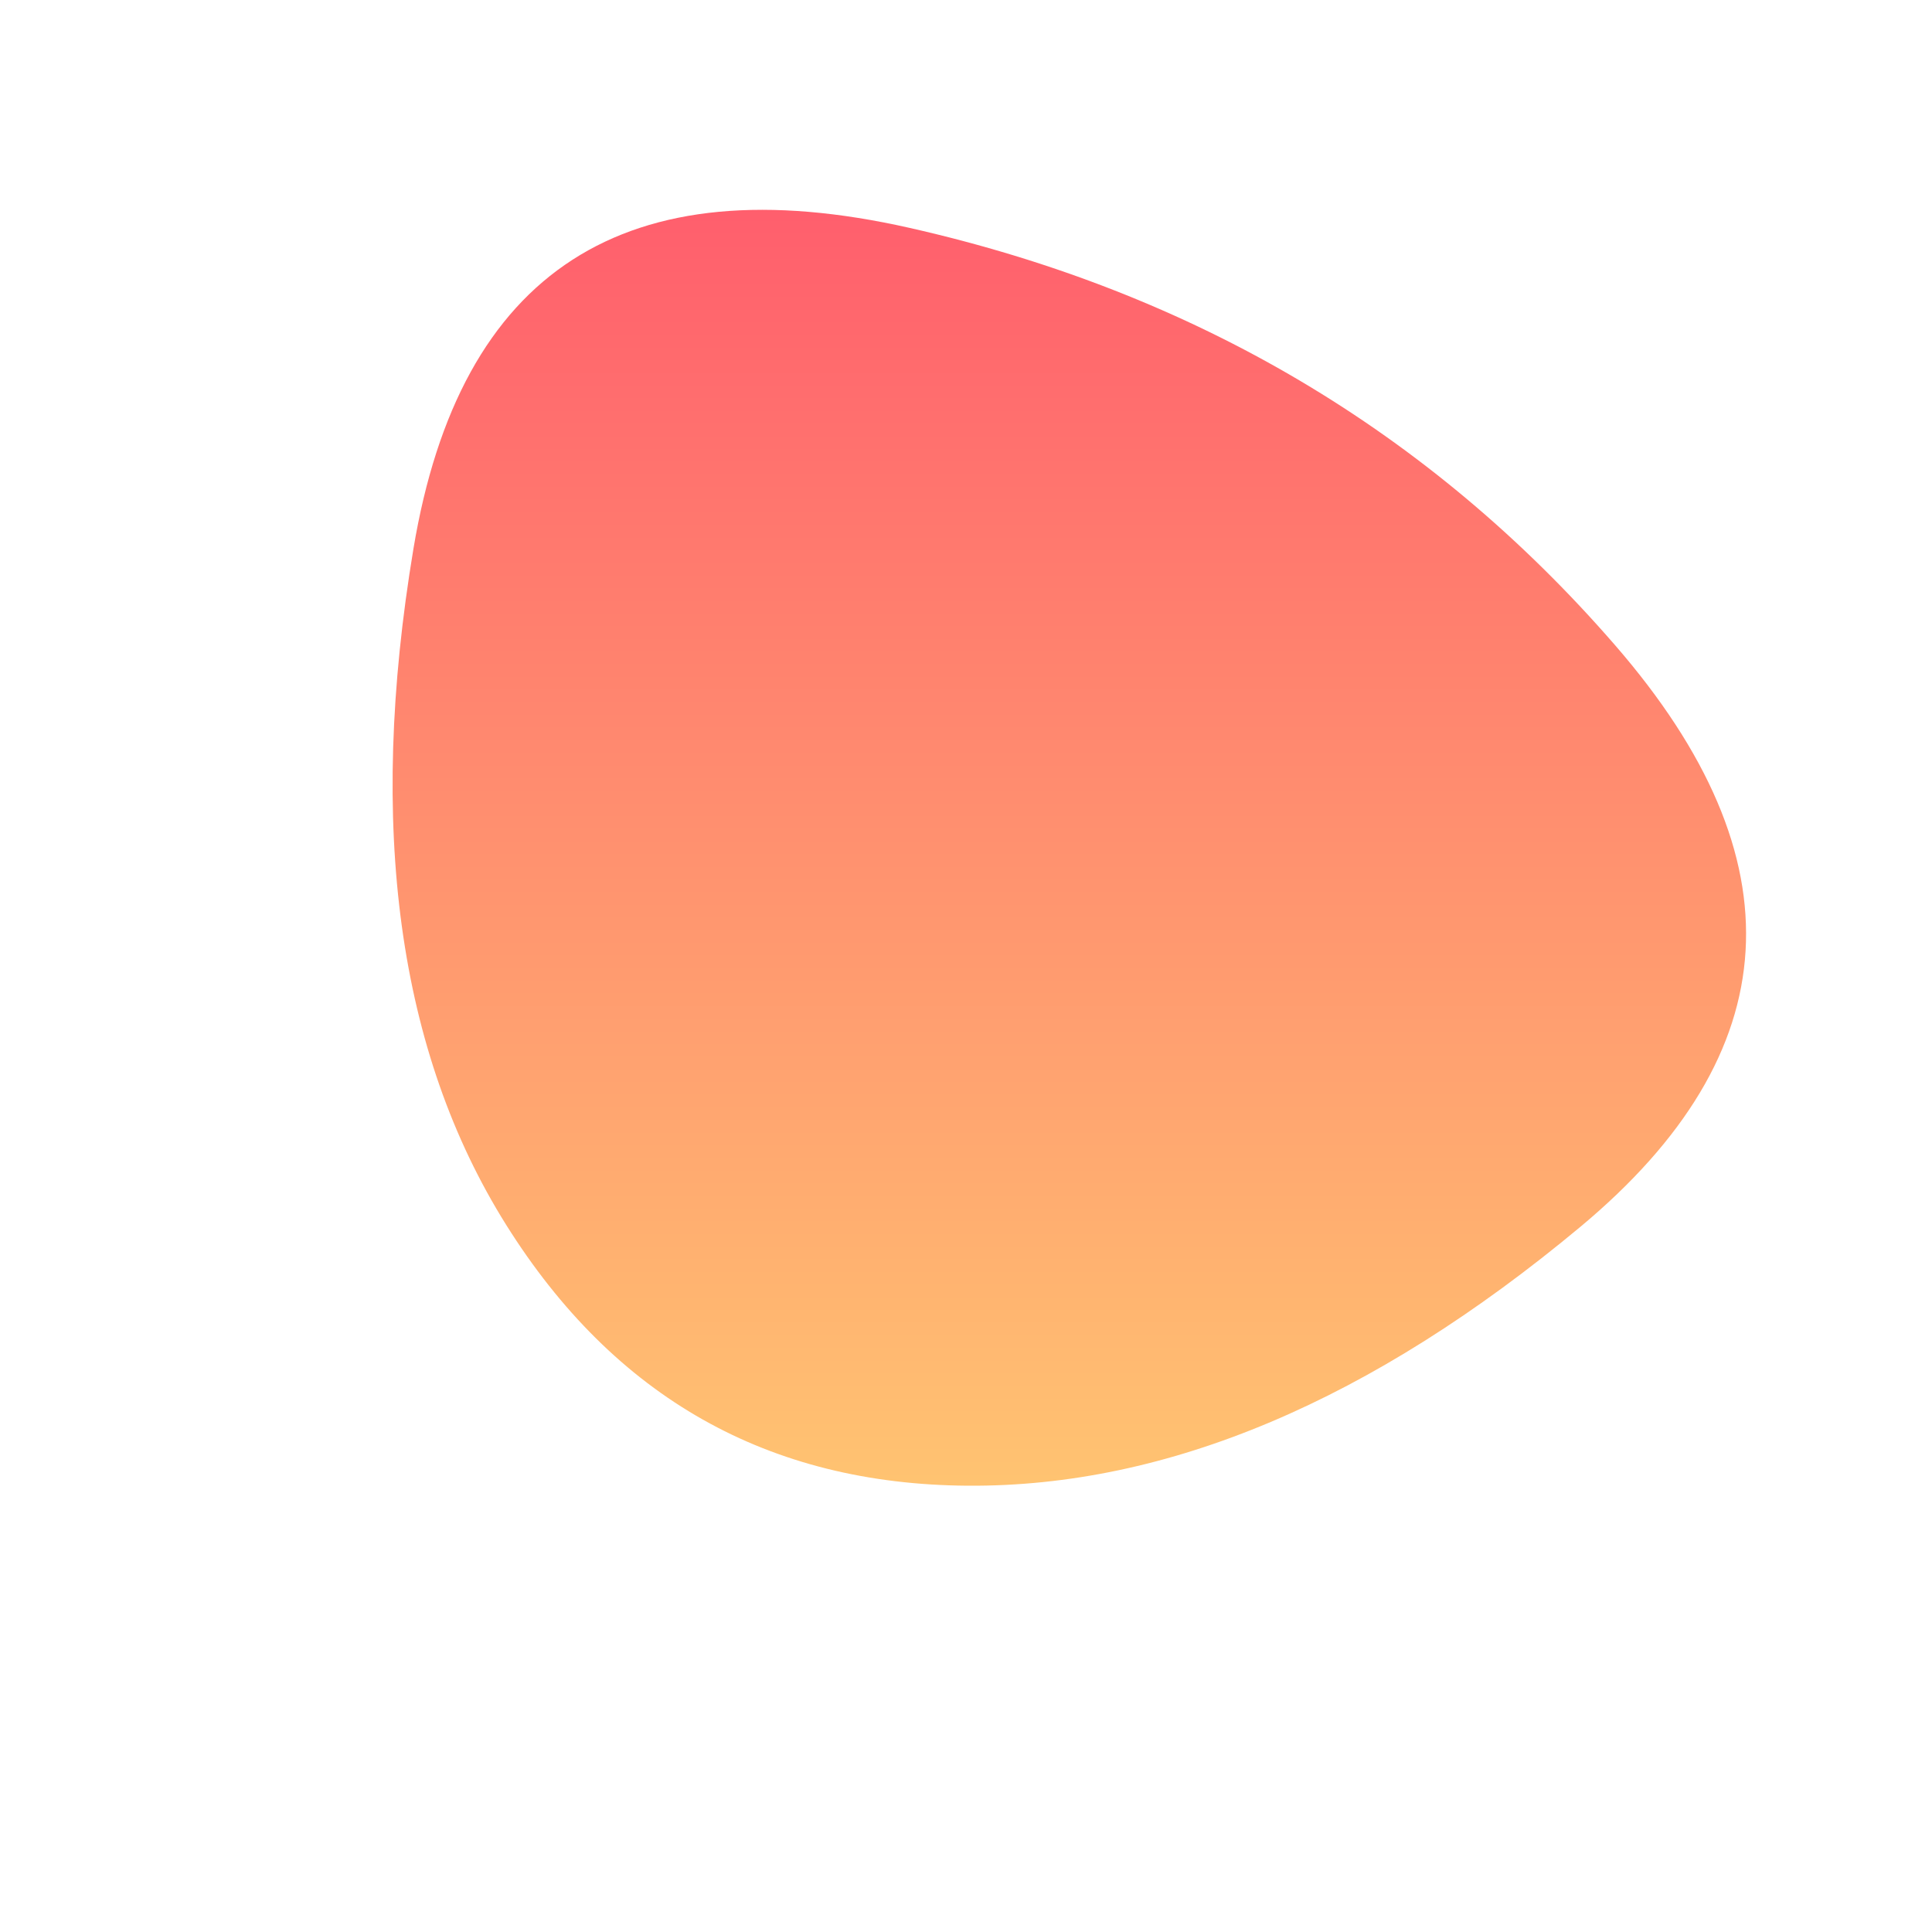
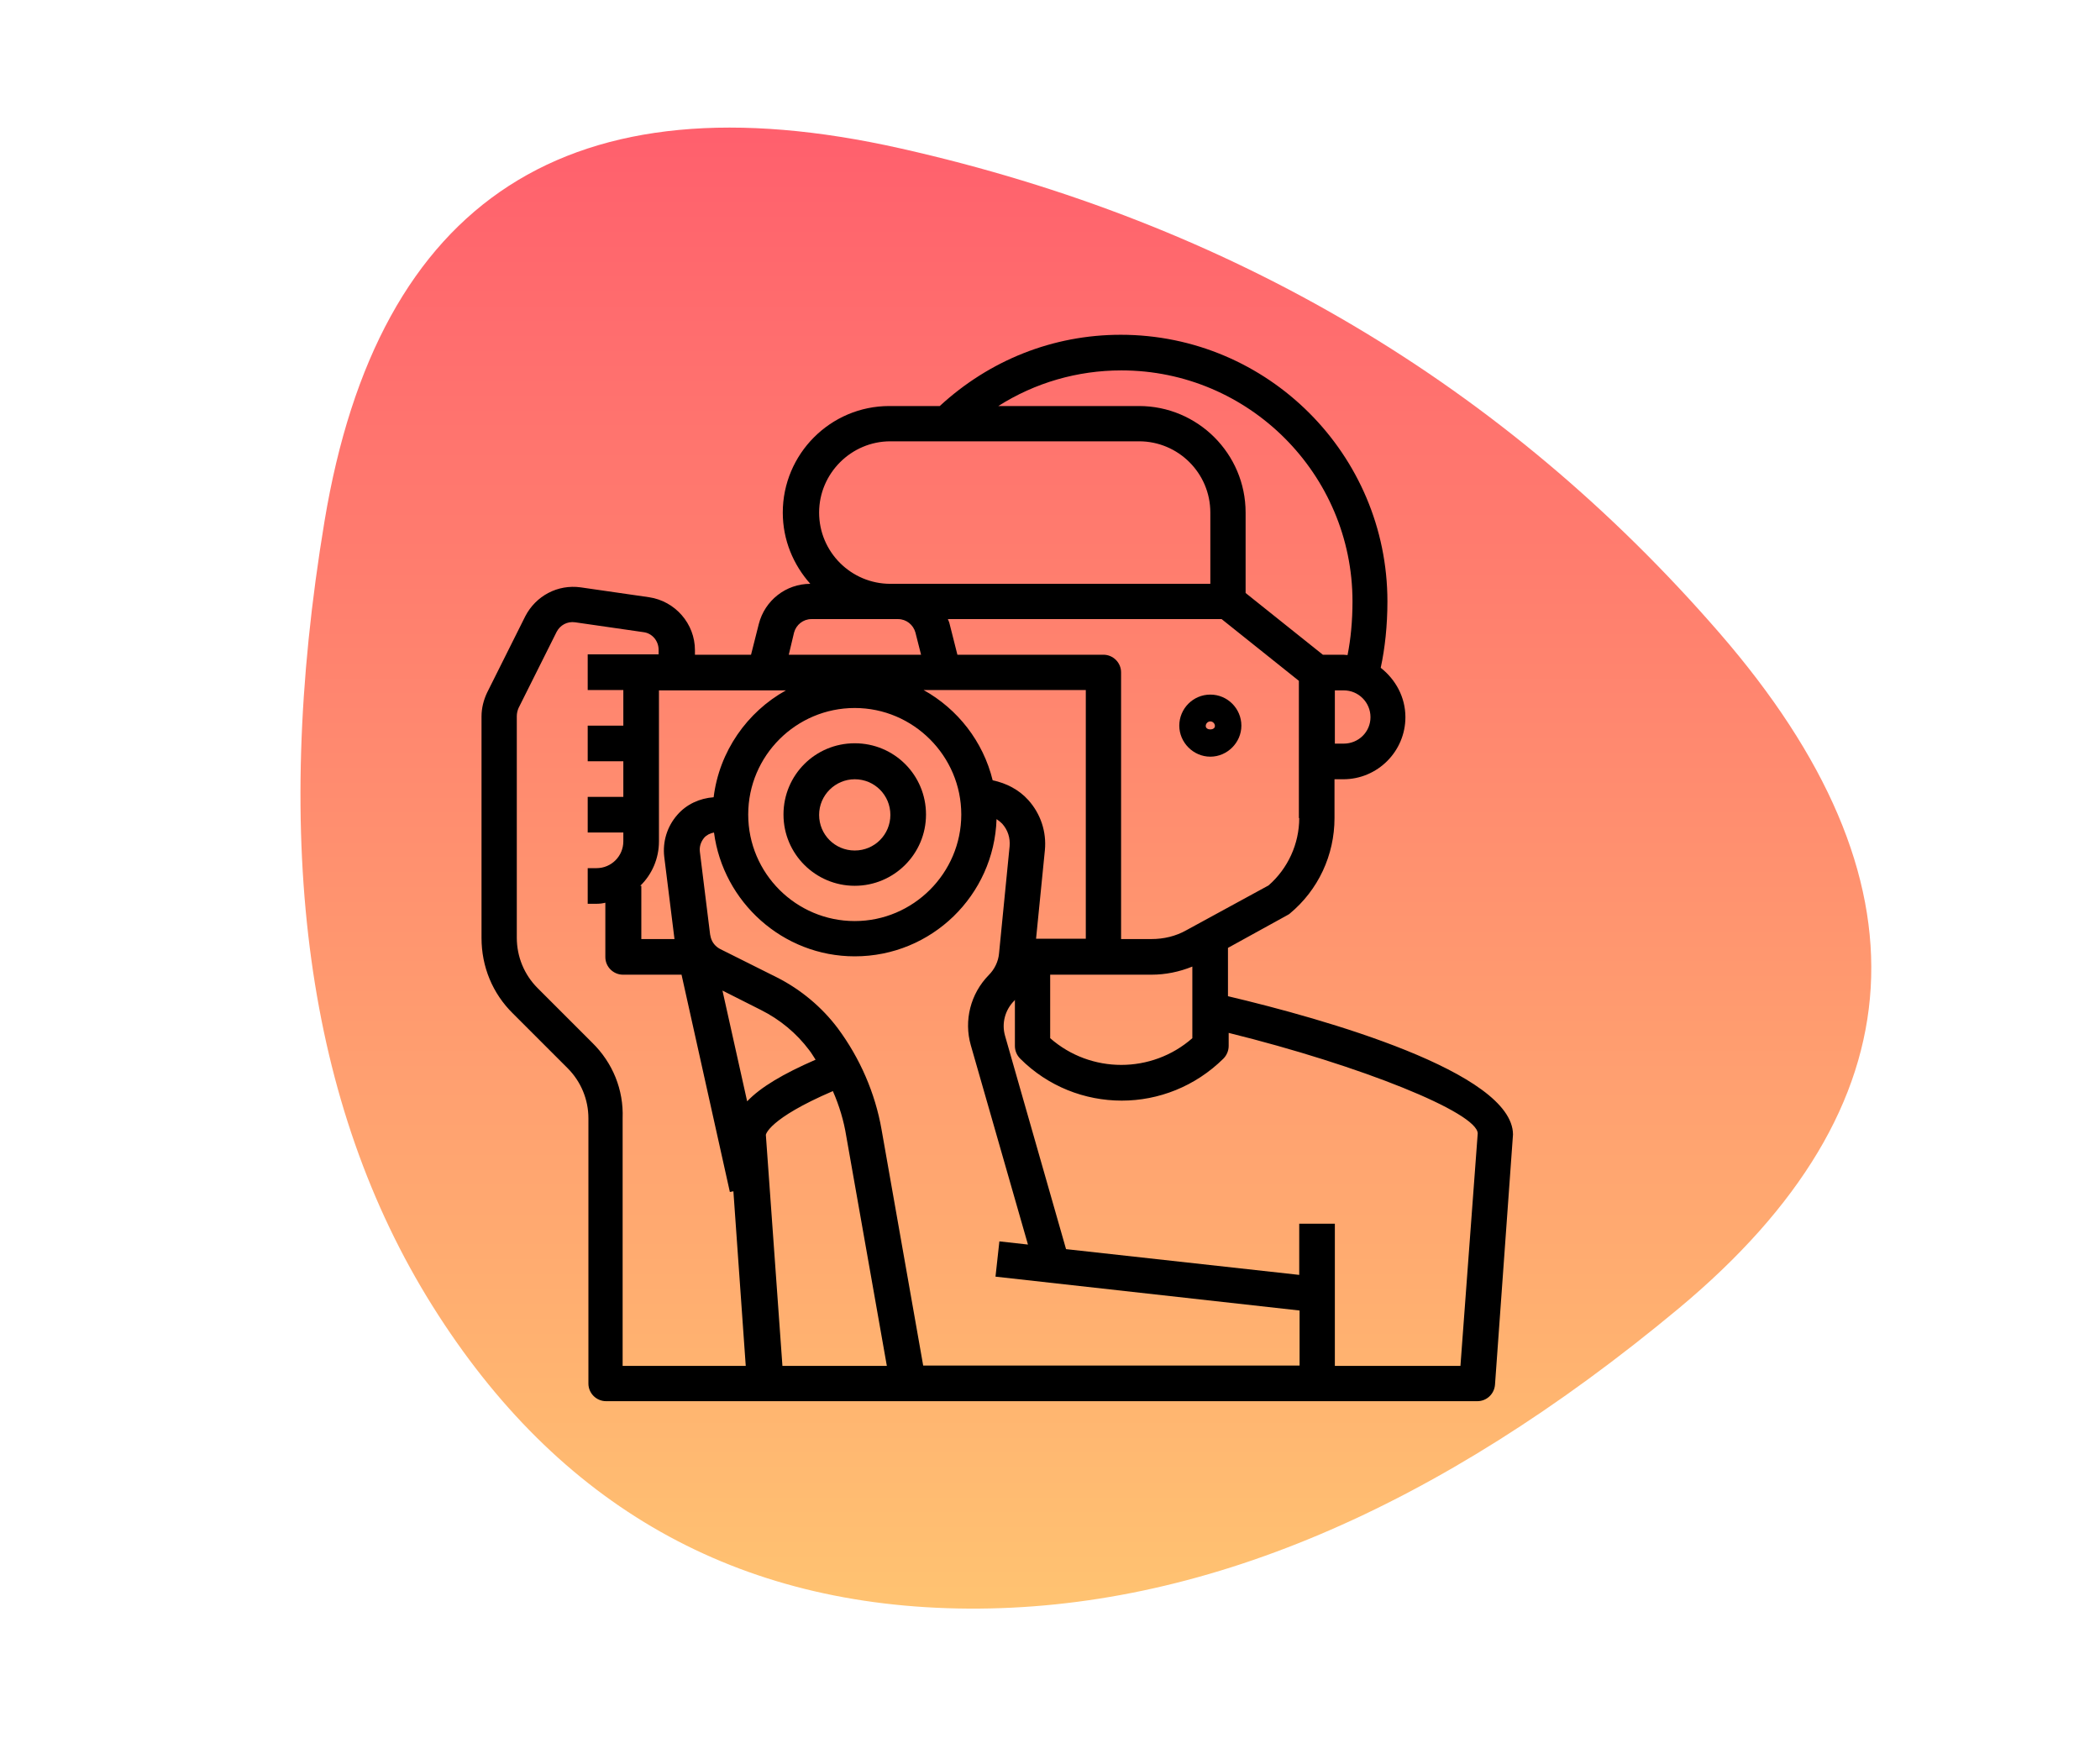
- <svg xmlns="http://www.w3.org/2000/svg" viewBox="0 0 500 500" width="100%" id="blobSvg">
-   <defs>
-     <linearGradient id="gradient" x1="0%" y1="0%" x2="0%" y2="100%">
-       <stop offset="0%" style="stop-color: rgb(255, 95, 109);" />
-       <stop offset="100%" style="stop-color: rgb(255, 195, 113);" />
-     </linearGradient>
-   </defs>
-   <path id="blob" d="M409,317.5Q328,385,250.5,384.5Q173,384,131,317Q89,250,107,142Q125,34,235.5,59Q346,84,418,167Q490,250,409,317.5Z" fill="url(#gradient)" />
+ <svg xmlns="http://www.w3.org/2000/svg" version="1.1" id="blobSvg" x="0px" y="0px" viewBox="0 0 595.3 500" style="enable-background:new 0 0 595.3 500;" xml:space="preserve">
+   <style type="text/css">
+ 	.st0{fill:url(#blob_1_);}
+ </style>
+   <linearGradient id="blob_1_" gradientUnits="userSpaceOnUse" x1="0.453" y1="670.427" x2="0.453" y2="669.156" gradientTransform="matrix(350.2823 0 0 -330.2029 149.2378 221413.078)">
+     <stop offset="0" style="stop-color:#FF5F6D" />
+     <stop offset="1" style="stop-color:#FFC371" />
+   </linearGradient>
+   <path id="blob" class="st0" d="M476,370.8C407.3,428,340.1,456.4,274.5,456s-116.3-29-151.9-85.8S76.8,239.2,92,147.7  S161.7,21,255.4,42.1s171,67,232,137.3S544.6,313.6,476,370.8z" />
+   <path d="M348.1,282.4v-13.7l16.7-9.2c0.3-0.2,0.6-0.3,0.8-0.5c8.1-6.7,12.7-16.6,12.7-27.1v-11h2.5c9.7,0,17.6-7.9,17.6-17.6  c0-5.7-2.8-10.7-7-14c1.2-5.5,1.9-12,1.9-18.8c0-41.7-33.9-75.6-75.6-75.6c-19.2,0-37.2,7.2-51.3,20.2h-14.3  c-16.7,0-30.2,13.6-30.2,30.2c0,7.8,3,14.8,7.8,20.2c-6.9,0-12.9,4.7-14.6,11.4l-2.2,8.7H197v-1.3c0-7.5-5.6-13.9-13-15l-19.4-2.8  c-6.5-0.9-12.7,2.4-15.7,8.2l-10.8,21.6c-1,2.1-1.6,4.4-1.6,6.8v62.8c0,8.1,3.1,15.7,8.9,21.4l15.5,15.5c3.8,3.8,5.9,8.9,5.9,14.2  v75.2c0,2.8,2.3,5,5,5h45.4h201.6c2.6,0,4.8-2,5-4.7l5.1-70.9C428.8,303.9,375.2,288.8,348.1,282.4L348.1,282.4z M275.2,296.3  l16.2,56.5l-8.1-0.9l-1.1,10l86.2,9.6v15.6H261.7l-11.8-66.9c-1.8-10.3-6.1-20.2-12.4-28.7c-4.5-6-10.5-11-17.2-14.4l-16.2-8.1  c-1.3-0.7-2.2-1.8-2.6-3.2l-0.2-0.9l-2.9-23.4c-0.2-1.5,0.3-2.9,1.2-4c0.7-0.8,1.7-1.3,2.8-1.5c2.6,19.7,19.5,35.1,39.9,35.1  c21.8,0,39.5-17.3,40.2-38.9c0.6,0.4,1.1,0.8,1.6,1.3c1.6,1.8,2.3,4,2.1,6.4l-3,30.4c-0.2,2.3-1.3,4.5-2.9,6.1  C275.1,281.7,273.2,289.3,275.2,296.3L275.2,296.3z M211.8,312.2l-7-31.4l10.9,5.5c5.4,2.7,10.1,6.6,13.7,11.4  c0.7,0.9,1.2,1.8,1.8,2.7C222,304.4,215.6,308.2,211.8,312.2z M212.1,230.9c0-16.7,13.6-30.2,30.2-30.2s30.2,13.6,30.2,30.2  s-13.6,30.2-30.2,30.2S212.1,247.6,212.1,230.9L212.1,230.9z M281.4,221.2c-2.7-11-9.9-20.2-19.6-25.6h46v70.5h-14.1l2.5-25.1  c0.5-5.2-1.2-10.3-4.7-14.2C288.9,223.9,285.3,222,281.4,221.2L281.4,221.2z M297.7,276.3h15.1h13.6c4,0,7.9-0.8,11.6-2.3v20.3  c-11.5,10.1-28.8,10.1-40.3,0V276.3z M368.3,231.9c0,7.3-3.2,14.3-8.7,19.1l-23.3,12.7c-3,1.7-6.4,2.5-9.9,2.5h-8.6v-75.6  c0-2.8-2.3-5-5-5h-41.4l-2.2-8.7c-0.1-0.5-0.3-0.9-0.5-1.4h77.6l21.9,17.5V231.9z M380.9,210.8h-2.5v-15.1h2.5  c4.2,0,7.6,3.4,7.6,7.6S385.1,210.8,380.9,210.8z M317.9,105c36.1,0,65.5,29.4,65.5,65.5c0,5.5-0.5,10.7-1.4,15.2  c-0.4,0-0.8-0.1-1.2-0.1h-5.8l-21.9-17.5v-22.8c0-16.7-13.6-30.2-30.2-30.2h-39.9C293.4,108.5,305.4,105,317.9,105z M252.4,125.1  h70.5c11.1,0,20.2,9,20.2,20.2v20.2h-88.5h-2.2c-11.1,0-20.2-9-20.2-20.2C232.2,134.2,241.3,125.1,252.4,125.1z M225.1,179.3  c0.6-2.2,2.6-3.8,4.9-3.8h22.4h2.2c2.3,0,4.3,1.6,4.9,3.8l1.6,6.3h-37.5L225.1,179.3z M222.8,195.7c-11,6.1-18.9,17.3-20.5,30.3  c-4,0.3-7.7,2-10.3,5c-2.9,3.3-4.2,7.6-3.7,11.9l2.9,23.3h-9.4v-15.1h-0.3c3.3-3.2,5.3-7.7,5.3-12.6v-42.8h5H222.8z M167.9,295.6  l-15.5-15.5c-3.8-3.8-5.9-8.9-5.9-14.3v-62.8c0-0.8,0.2-1.6,0.5-2.3l10.8-21.6c1-1.9,3-3,5.2-2.7l19.4,2.8c2.5,0.3,4.3,2.5,4.3,5  v1.3h-5h-15.1v10.1h10.1v10.1h-10.1v10.1h10.1v10.1h-10.1V236h10.1v2.5c0,4.2-3.4,7.6-7.6,7.6h-2.5v10.1h2.5c0.9,0,1.7-0.1,2.5-0.3  v15.4c0,2.8,2.3,5,5,5h16.6l13.7,61.6l1-0.2l3.5,49.5h-34.9V317C176.8,308.9,173.7,301.3,167.9,295.6L167.9,295.6z M217.1,321.7  c0,0,0.6-4.5,19-12.4c1.8,4.1,3.1,8.4,3.8,12.8l11.5,65.1h-29.6L217.1,321.7z M414,387.2h-35.6v-40.3h-10.1v14.5l-66.1-7.3  l-17.3-60.5c-1-3.5,0-7.3,2.6-9.9c0.1-0.1,0.2-0.2,0.2-0.3v13.1c0,1.3,0.5,2.6,1.5,3.6c7.9,7.9,18.3,11.9,28.8,11.9  c10.4,0,20.8-4,28.8-11.9c0.9-0.9,1.5-2.2,1.5-3.6v-3.7c37.6,9.3,70.5,22.6,70.6,28.5L414,387.2z" />
+   <path d="M343.1,196.9c-4.9,0-8.8,4-8.8,8.8s4,8.8,8.8,8.8s8.8-4,8.8-8.8S348,196.9,343.1,196.9z M341.8,205.8c0-0.7,0.6-1.3,1.3-1.3  s1.3,0.6,1.3,1.3C344.4,207.1,341.8,207.1,341.8,205.8z" />
+   <path d="M242.3,251.1c11.1,0,20.2-9,20.2-20.2s-9-20.2-20.2-20.2s-20.2,9-20.2,20.2S231.2,251.1,242.3,251.1z M242.3,220.9  c5.6,0,10.1,4.5,10.1,10.1c0,5.6-4.5,10.1-10.1,10.1c-5.6,0-10.1-4.5-10.1-10.1C232.2,225.4,236.8,220.9,242.3,220.9z" />
</svg>
